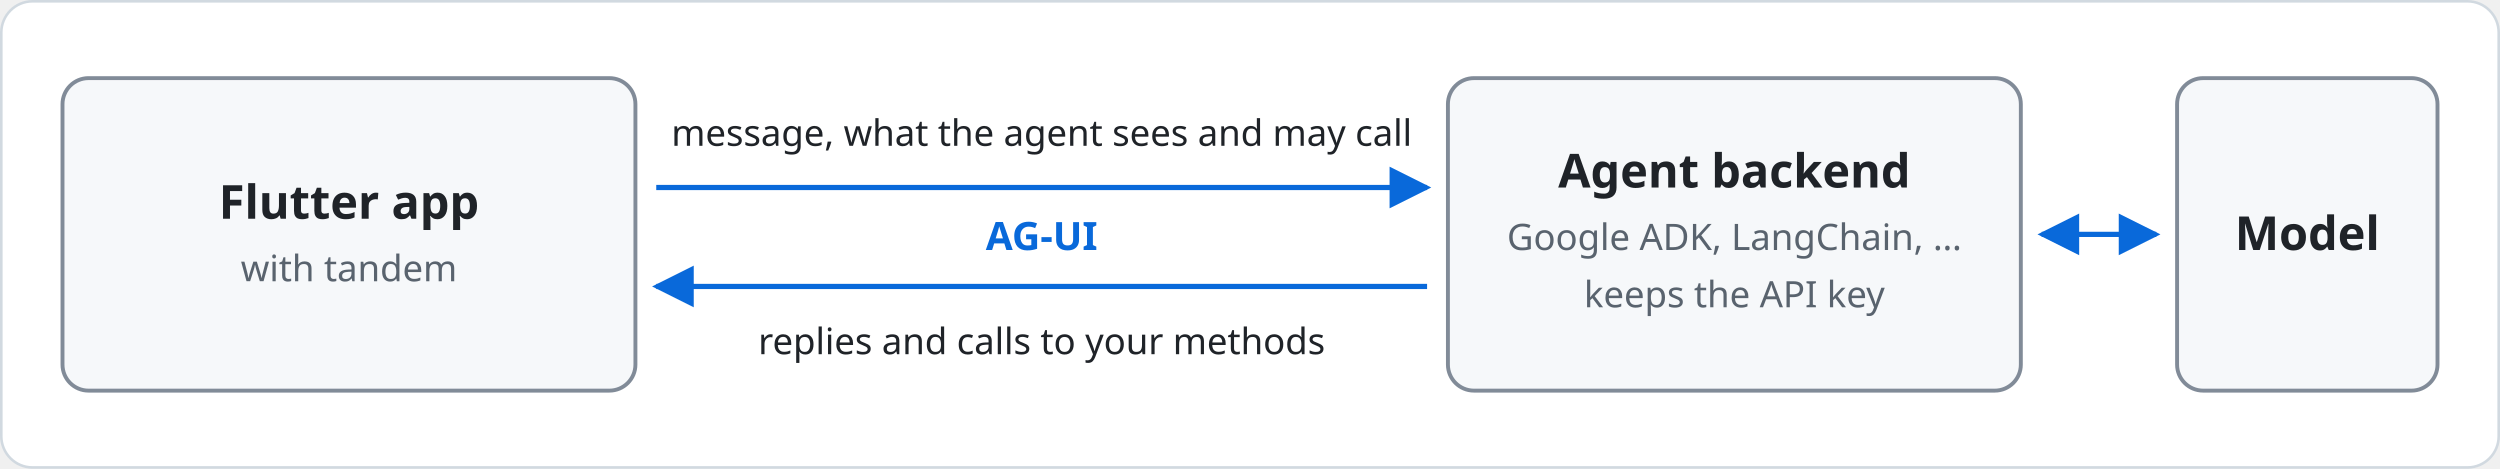
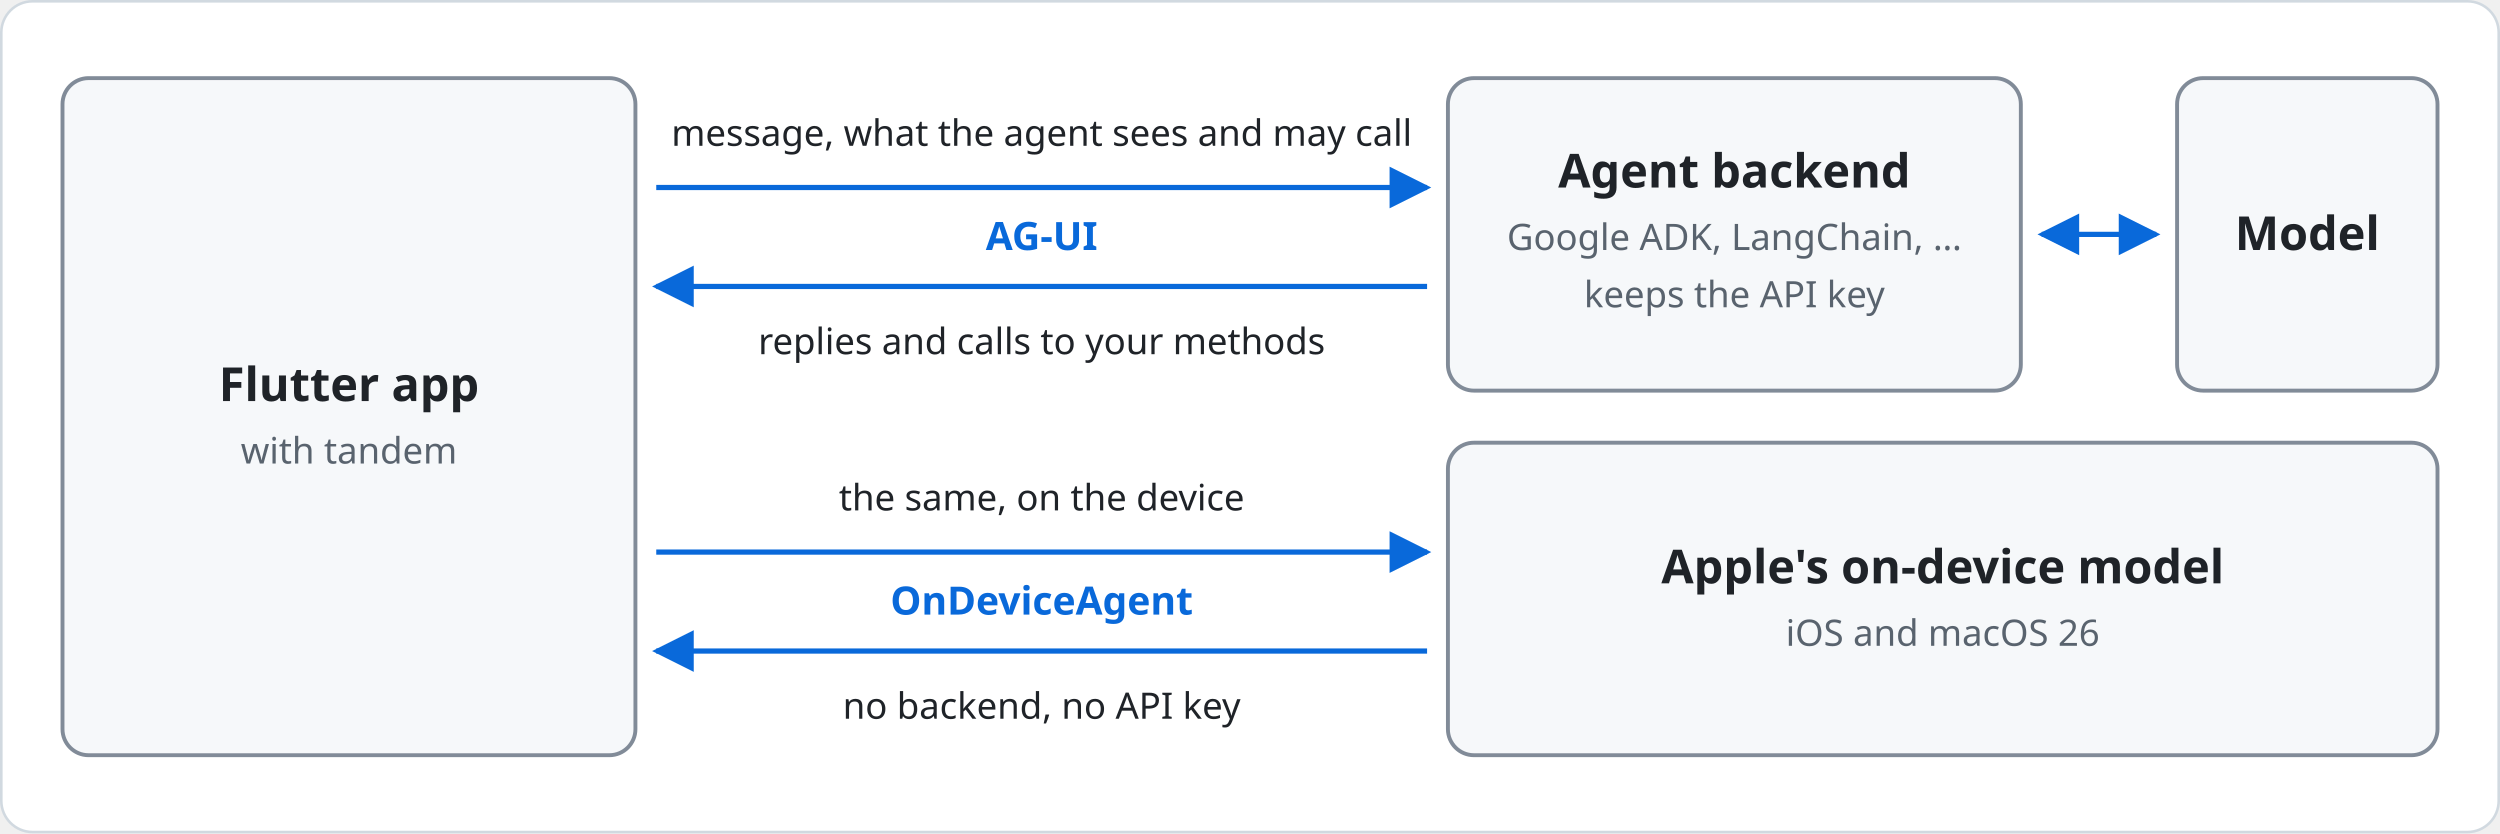
- <svg xmlns="http://www.w3.org/2000/svg" viewBox="0 0 960 180" width="960" height="180">
+ <svg xmlns="http://www.w3.org/2000/svg" viewBox="0 0 960 320" width="960" height="320">
  <style>
    text { font-family: -apple-system, BlinkMacSystemFont, "Segoe UI", "Noto Sans", Helvetica, Arial, sans-serif; fill: #1f2328; text-anchor: middle; }
    .name { font-size: 18px; font-weight: 600; }
    .note { font-size: 14px; fill: #59636e; }
    .wire { font-size: 14px; fill: #1f2328; }
    .protocol { font-size: 15px; font-weight: 600; fill: #0969da; }
    .page { fill: #ffffff; stroke: #d1d9e0; }
    .box { fill: #f6f8fa; stroke: #818b98; stroke-width: 1.5; }
    .line { stroke: #0969da; stroke-width: 2; fill: none; }
    .head { fill: #0969da; }
    @media (prefers-color-scheme: dark) {
      text, .wire { fill: #f0f6fc; }
      .note { fill: #9198a1; }
      .protocol { fill: #4493f8; }
      .page { fill: #0d1117; stroke: #3d444d; }
      .box { fill: #151b23; stroke: #656c76; }
      .line { stroke: #4493f8; }
      .head { fill: #4493f8; }
    }
  </style>
  <defs>
    <marker id="head" viewBox="0 0 10 10" refX="9" refY="5" markerWidth="8" markerHeight="8" orient="auto-start-reverse">
      <path class="head" d="M0 0 L10 5 L0 10 z" />
    </marker>
  </defs>
-   <rect class="page" x="0.5" y="0.5" width="959" height="179" rx="12" />
-   <rect class="box" x="24" y="30" width="220" height="120" rx="10" />
-   <text class="name" x="134" y="84">Flutter app</text>
-   <text class="note" x="134" y="108">with tandem</text>
+   <rect class="page" x="0.5" y="0.5" width="959" height="319" rx="12" />
+   <rect class="box" x="24" y="30" width="220" height="260" rx="10" />
+   <text class="name" x="134" y="154">Flutter app</text>
+   <text class="note" x="134" y="178">with tandem</text>
  <text class="wire" x="400" y="56">message, what the agent sees and may call</text>
  <line class="line" x1="252" y1="72" x2="548" y2="72" marker-end="url(#head)" />
  <text class="protocol" x="400" y="96">AG-UI</text>
  <line class="line" x1="548" y1="110" x2="252" y2="110" marker-end="url(#head)" />
  <text class="wire" x="400" y="136">replies and calls to your methods</text>
  <rect class="box" x="556" y="30" width="220" height="120" rx="10" />
  <text class="name" x="666" y="72">Agent backend</text>
  <text class="note" x="666" y="96">Google ADK, LangChain, …</text>
  <text class="note" x="666" y="118">keeps the API key</text>
  <line class="line" x1="784" y1="90" x2="828" y2="90" marker-start="url(#head)" marker-end="url(#head)" />
  <rect class="box" x="836" y="30" width="100" height="120" rx="10" />
  <text class="name" x="886" y="96">Model</text>
+   <text class="wire" x="400" y="196">the same, on the device</text>
+   <line class="line" x1="252" y1="212" x2="548" y2="212" marker-end="url(#head)" />
+   <text class="protocol" x="400" y="236">OnDeviceAgent</text>
+   <line class="line" x1="548" y1="250" x2="252" y2="250" marker-end="url(#head)" />
+   <text class="wire" x="400" y="276">no backend, no API key</text>
+   <rect class="box" x="556" y="170" width="380" height="120" rx="10" />
+   <text class="name" x="746" y="224">Apple's on-device model</text>
+   <text class="note" x="746" y="248">iOS and macOS 26</text>
</svg>
